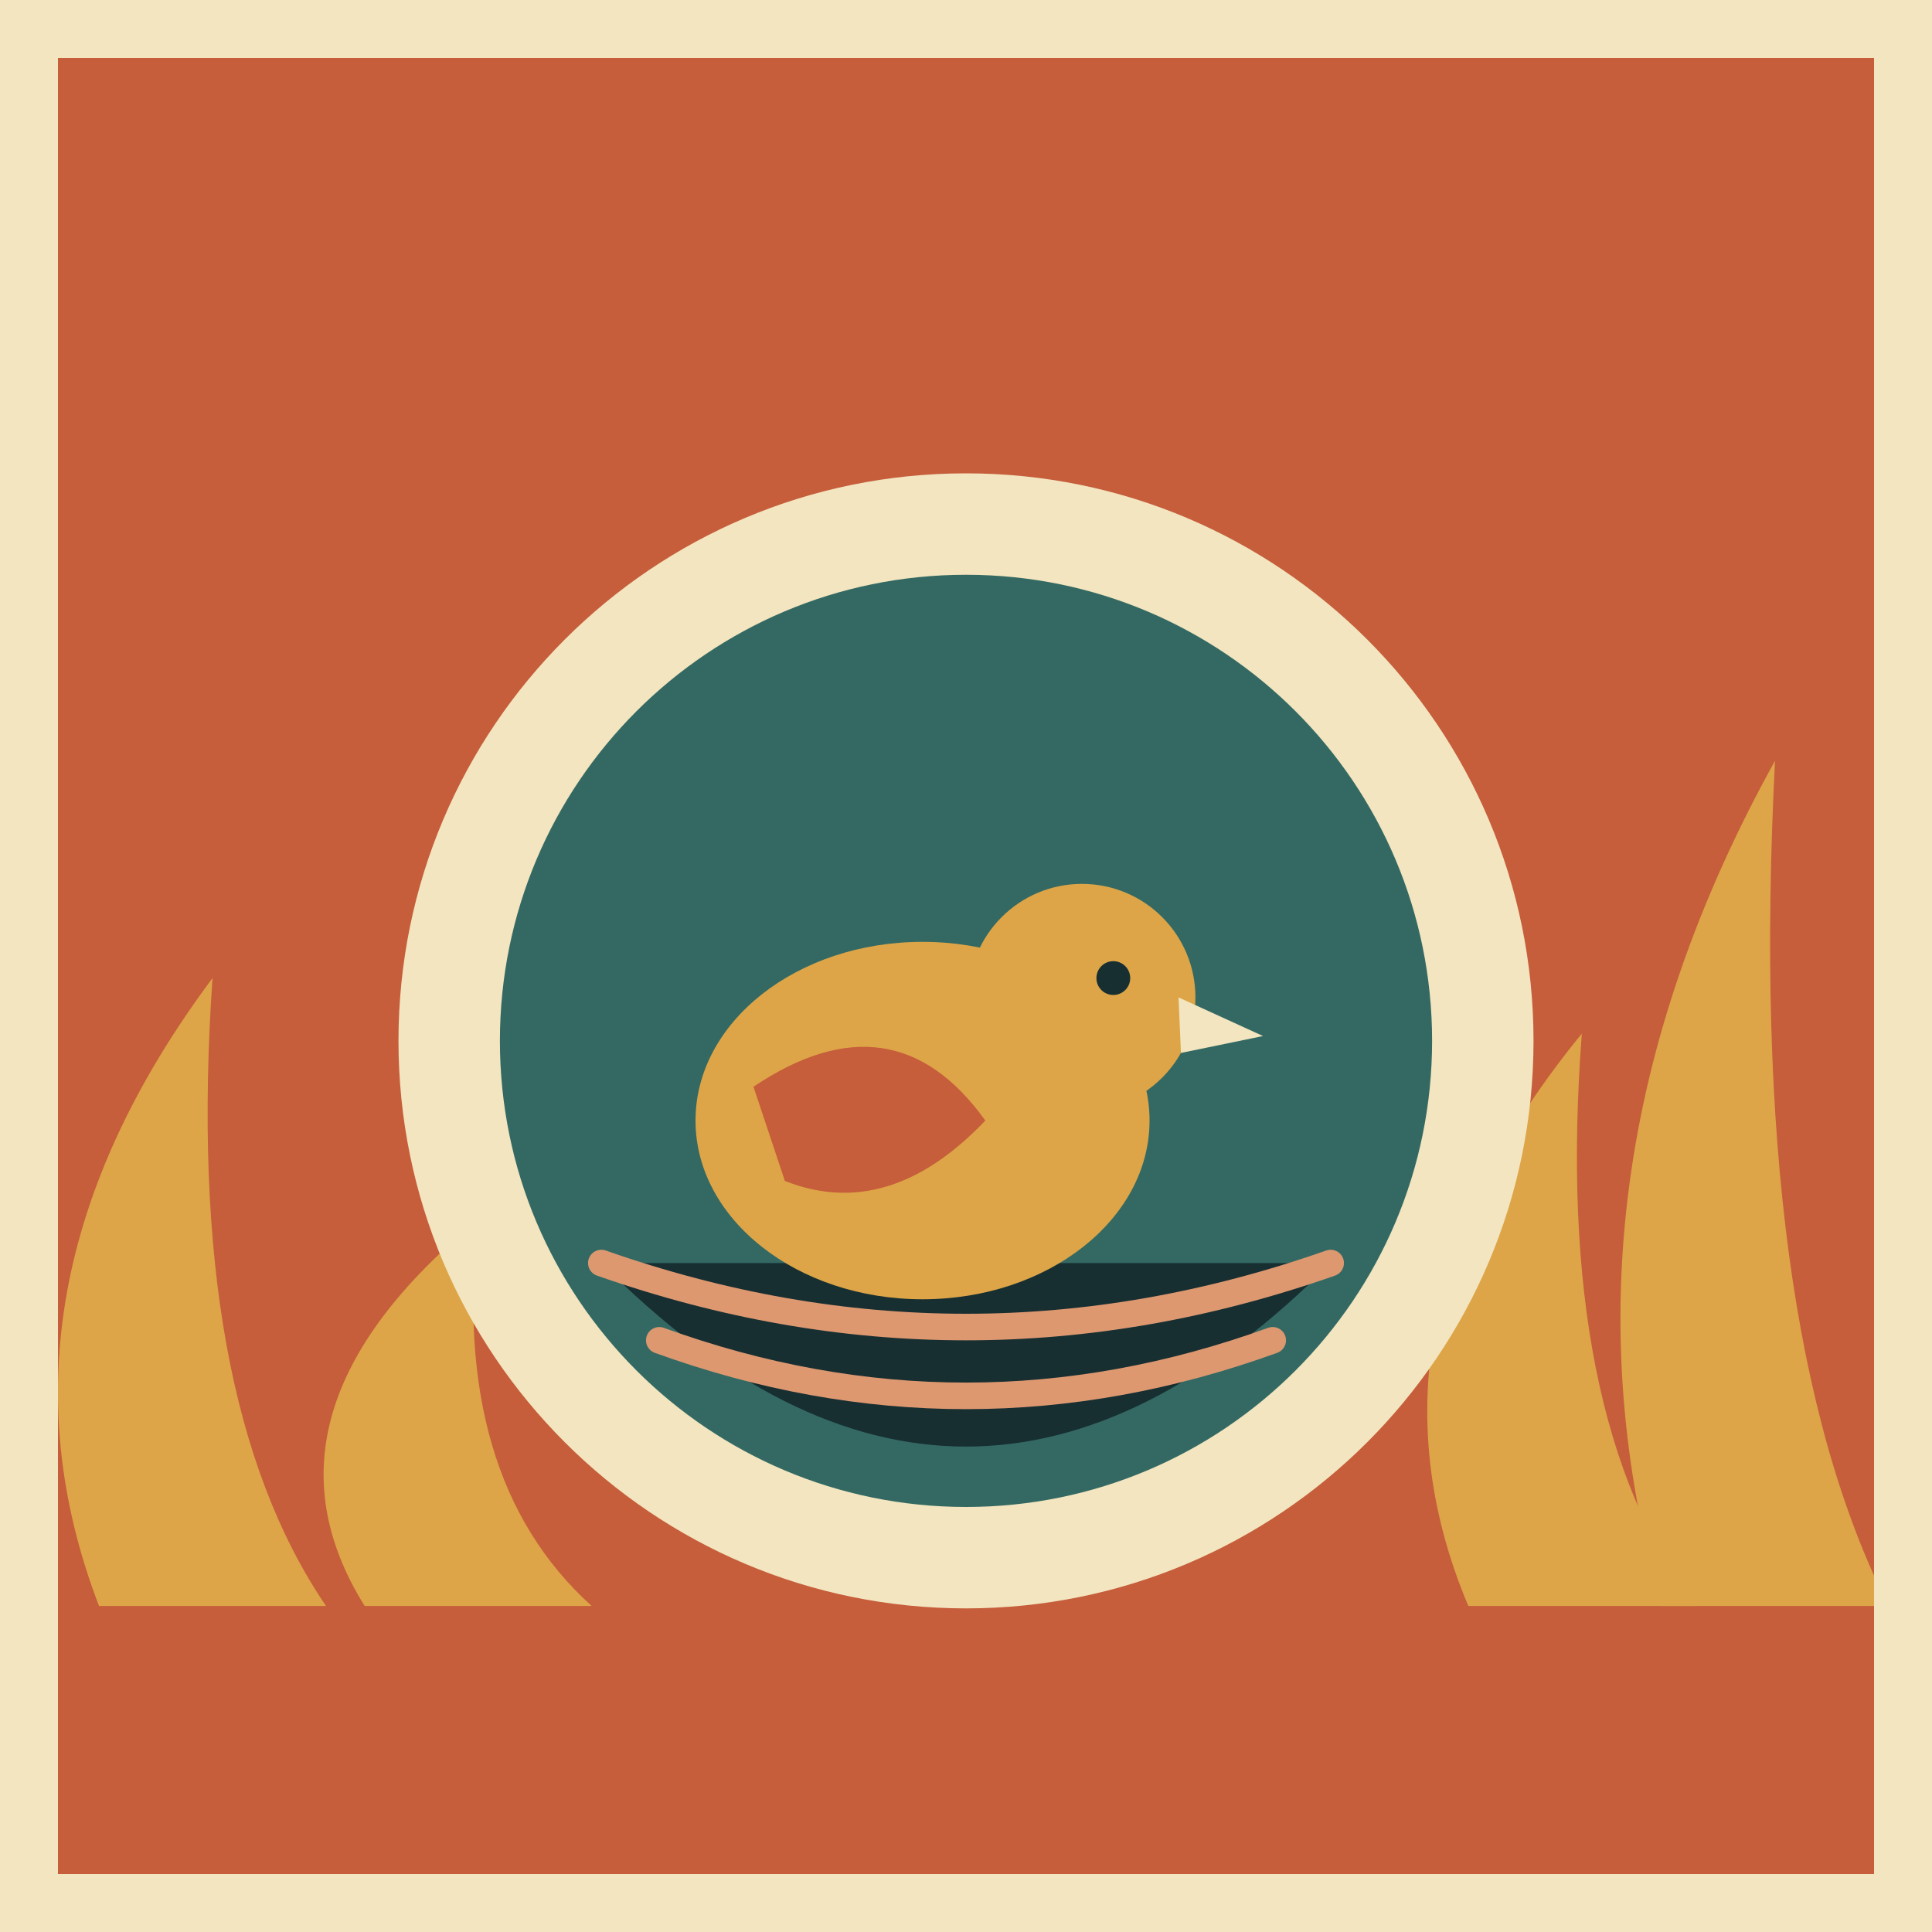
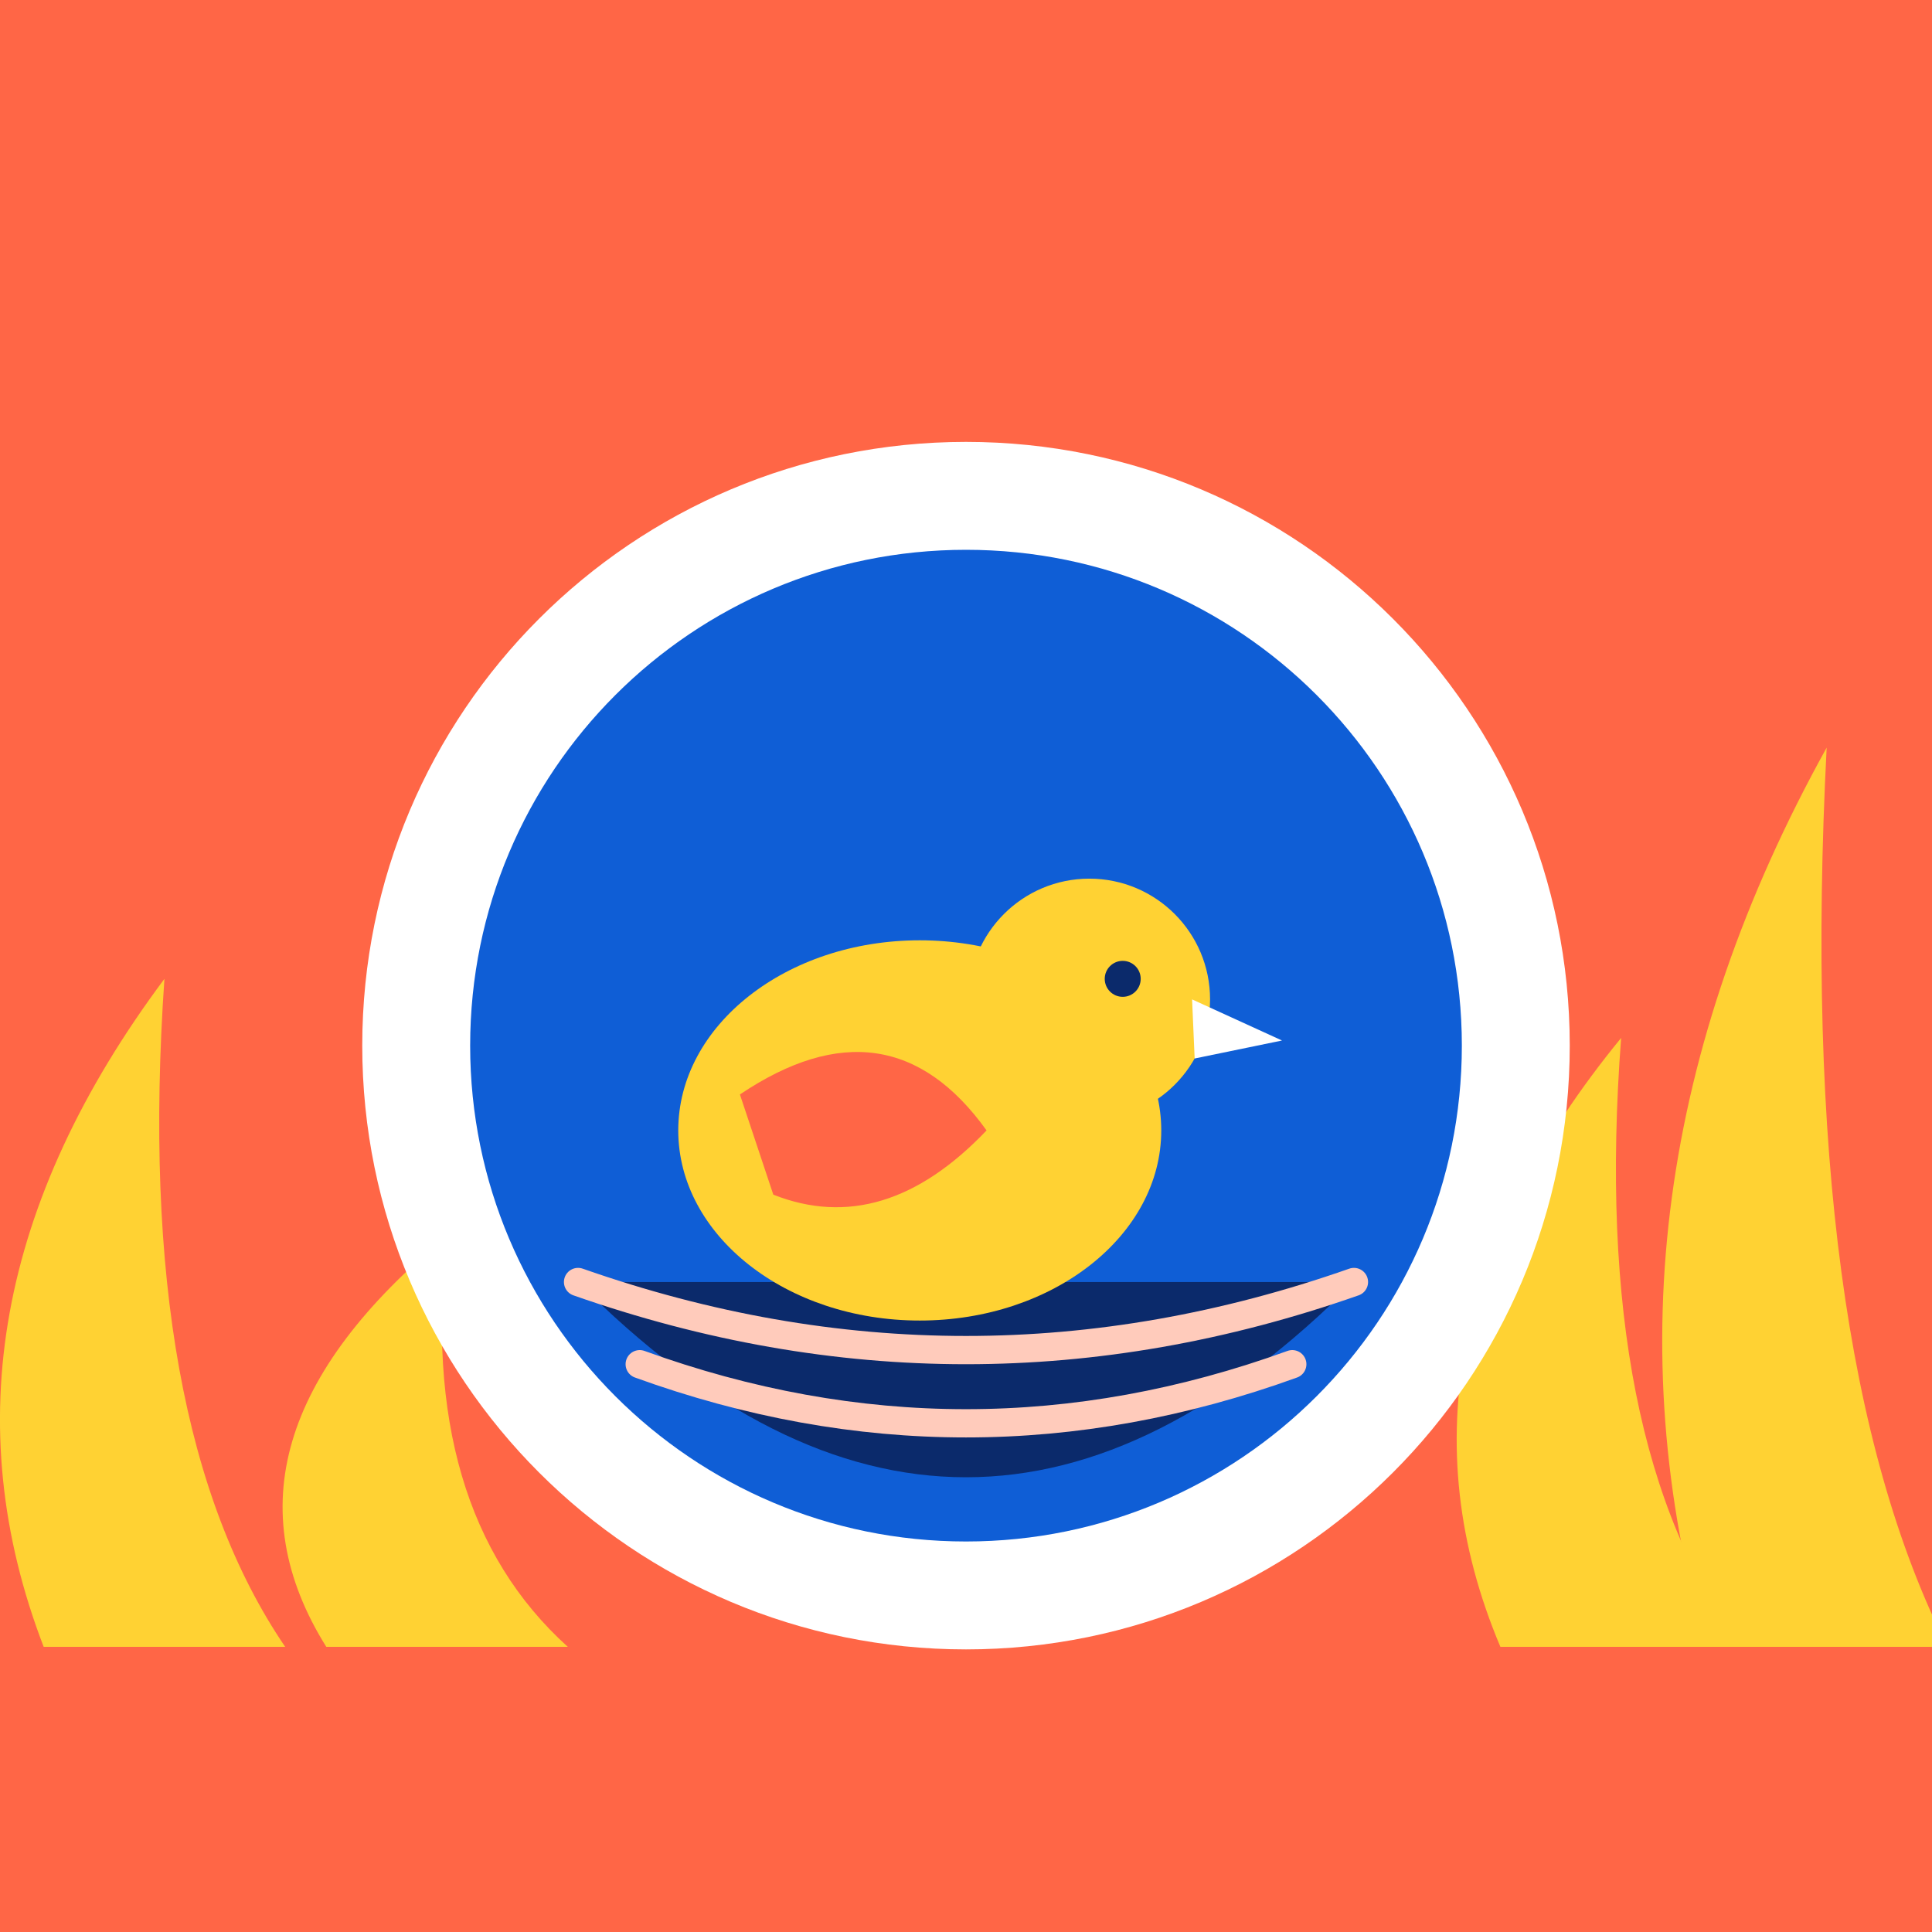
- <svg xmlns="http://www.w3.org/2000/svg" width="800" height="800" viewBox="0 0 800 800" role="img" aria-labelledby="title-vatta desc-vatta">
+ <svg xmlns="http://www.w3.org/2000/svg" width="800" height="800" viewBox="24 24 752 752" role="img" aria-labelledby="title-vatta desc-vatta">
  <defs>
    <clipPath id="crop-vatta">
      <rect x="24" y="24" width="752" height="752" />
    </clipPath>
  </defs>
-   <rect x="0" y="0" width="800" height="800" rx="0" fill="#F2E5BF" />
+   <rect x="0" y="0" width="800" height="800" rx="0" fill="#FF6646" />
  <g clip-path="url(#crop-vatta)">
-     <rect x="24" y="24" width="752" height="752" rx="0" fill="#C65D3B" />
-     <path d="M41 665Q-9 535.0 88 405Q76 578.333 135 665Z" fill="#DDA547" />
-     <path d="M151 665Q101 585.0 198 505Q186 611.667 245 665Z" fill="#DDA547" />
-     <path d="M608 665Q558 546.5 655 428Q643 586.0 702 665Z" fill="#DDA547" />
-     <path d="M688 665Q638 490.0 735 315Q723 548.333 782 665Z" fill="#DDA547" />
-     <circle cx="400" cy="431" r="235" fill="#F2E5BF" />
-     <circle cx="400" cy="431" r="193" fill="#346963" />
-     <path d="M249 523Q400 675 551 523Z" fill="#182F32" />
-     <ellipse cx="382" cy="464" rx="94" ry="74" fill="#DDA547" />
-     <circle cx="448" cy="413" r="47" fill="#DDA547" />
-     <path d="M312 450Q370 411 408 464Q368 506 325 489Z" fill="#C65D3B" />
-     <polygon points="488,413 523,429 489,436" fill="#F2E5BF" />
-     <circle cx="461" cy="405" r="7" fill="#182F32" />
-     <path d="M249 523Q400 576 551 523M273 555Q400 601 527 555" fill="none" stroke="#DE9870" stroke-width="11" stroke-linecap="round" stroke-linejoin="round" />
+     <rect x="24" y="24" width="752" height="752" rx="0" fill="#FF6646" />
+     <path d="M41 665Q-9 535.0 88 405Q76 578.333 135 665Z" fill="#FFD233" />
+     <path d="M151 665Q101 585.0 198 505Q186 611.667 245 665Z" fill="#FFD233" />
+     <path d="M608 665Q558 546.5 655 428Q643 586.0 702 665Z" fill="#FFD233" />
+     <path d="M688 665Q638 490.0 735 315Q723 548.333 782 665Z" fill="#FFD233" />
+     <circle cx="400" cy="431" r="235" fill="#FFFFFF" />
+     <circle cx="400" cy="431" r="193" fill="#0F5ED6" />
+     <path d="M249 523Q400 675 551 523Z" fill="#0B2A6B" />
+     <ellipse cx="382" cy="464" rx="94" ry="74" fill="#FFD233" />
+     <circle cx="448" cy="413" r="47" fill="#FFD233" />
+     <path d="M312 450Q370 411 408 464Q368 506 325 489Z" fill="#FF6646" />
+     <polygon points="488,413 523,429 489,436" fill="#FFFFFF" />
+     <circle cx="461" cy="405" r="7" fill="#0B2A6B" />
+     <path d="M249 523Q400 576 551 523M273 555Q400 601 527 555" fill="none" stroke="#FFCBBB" stroke-width="11" stroke-linecap="round" stroke-linejoin="round" />
  </g>
</svg>
